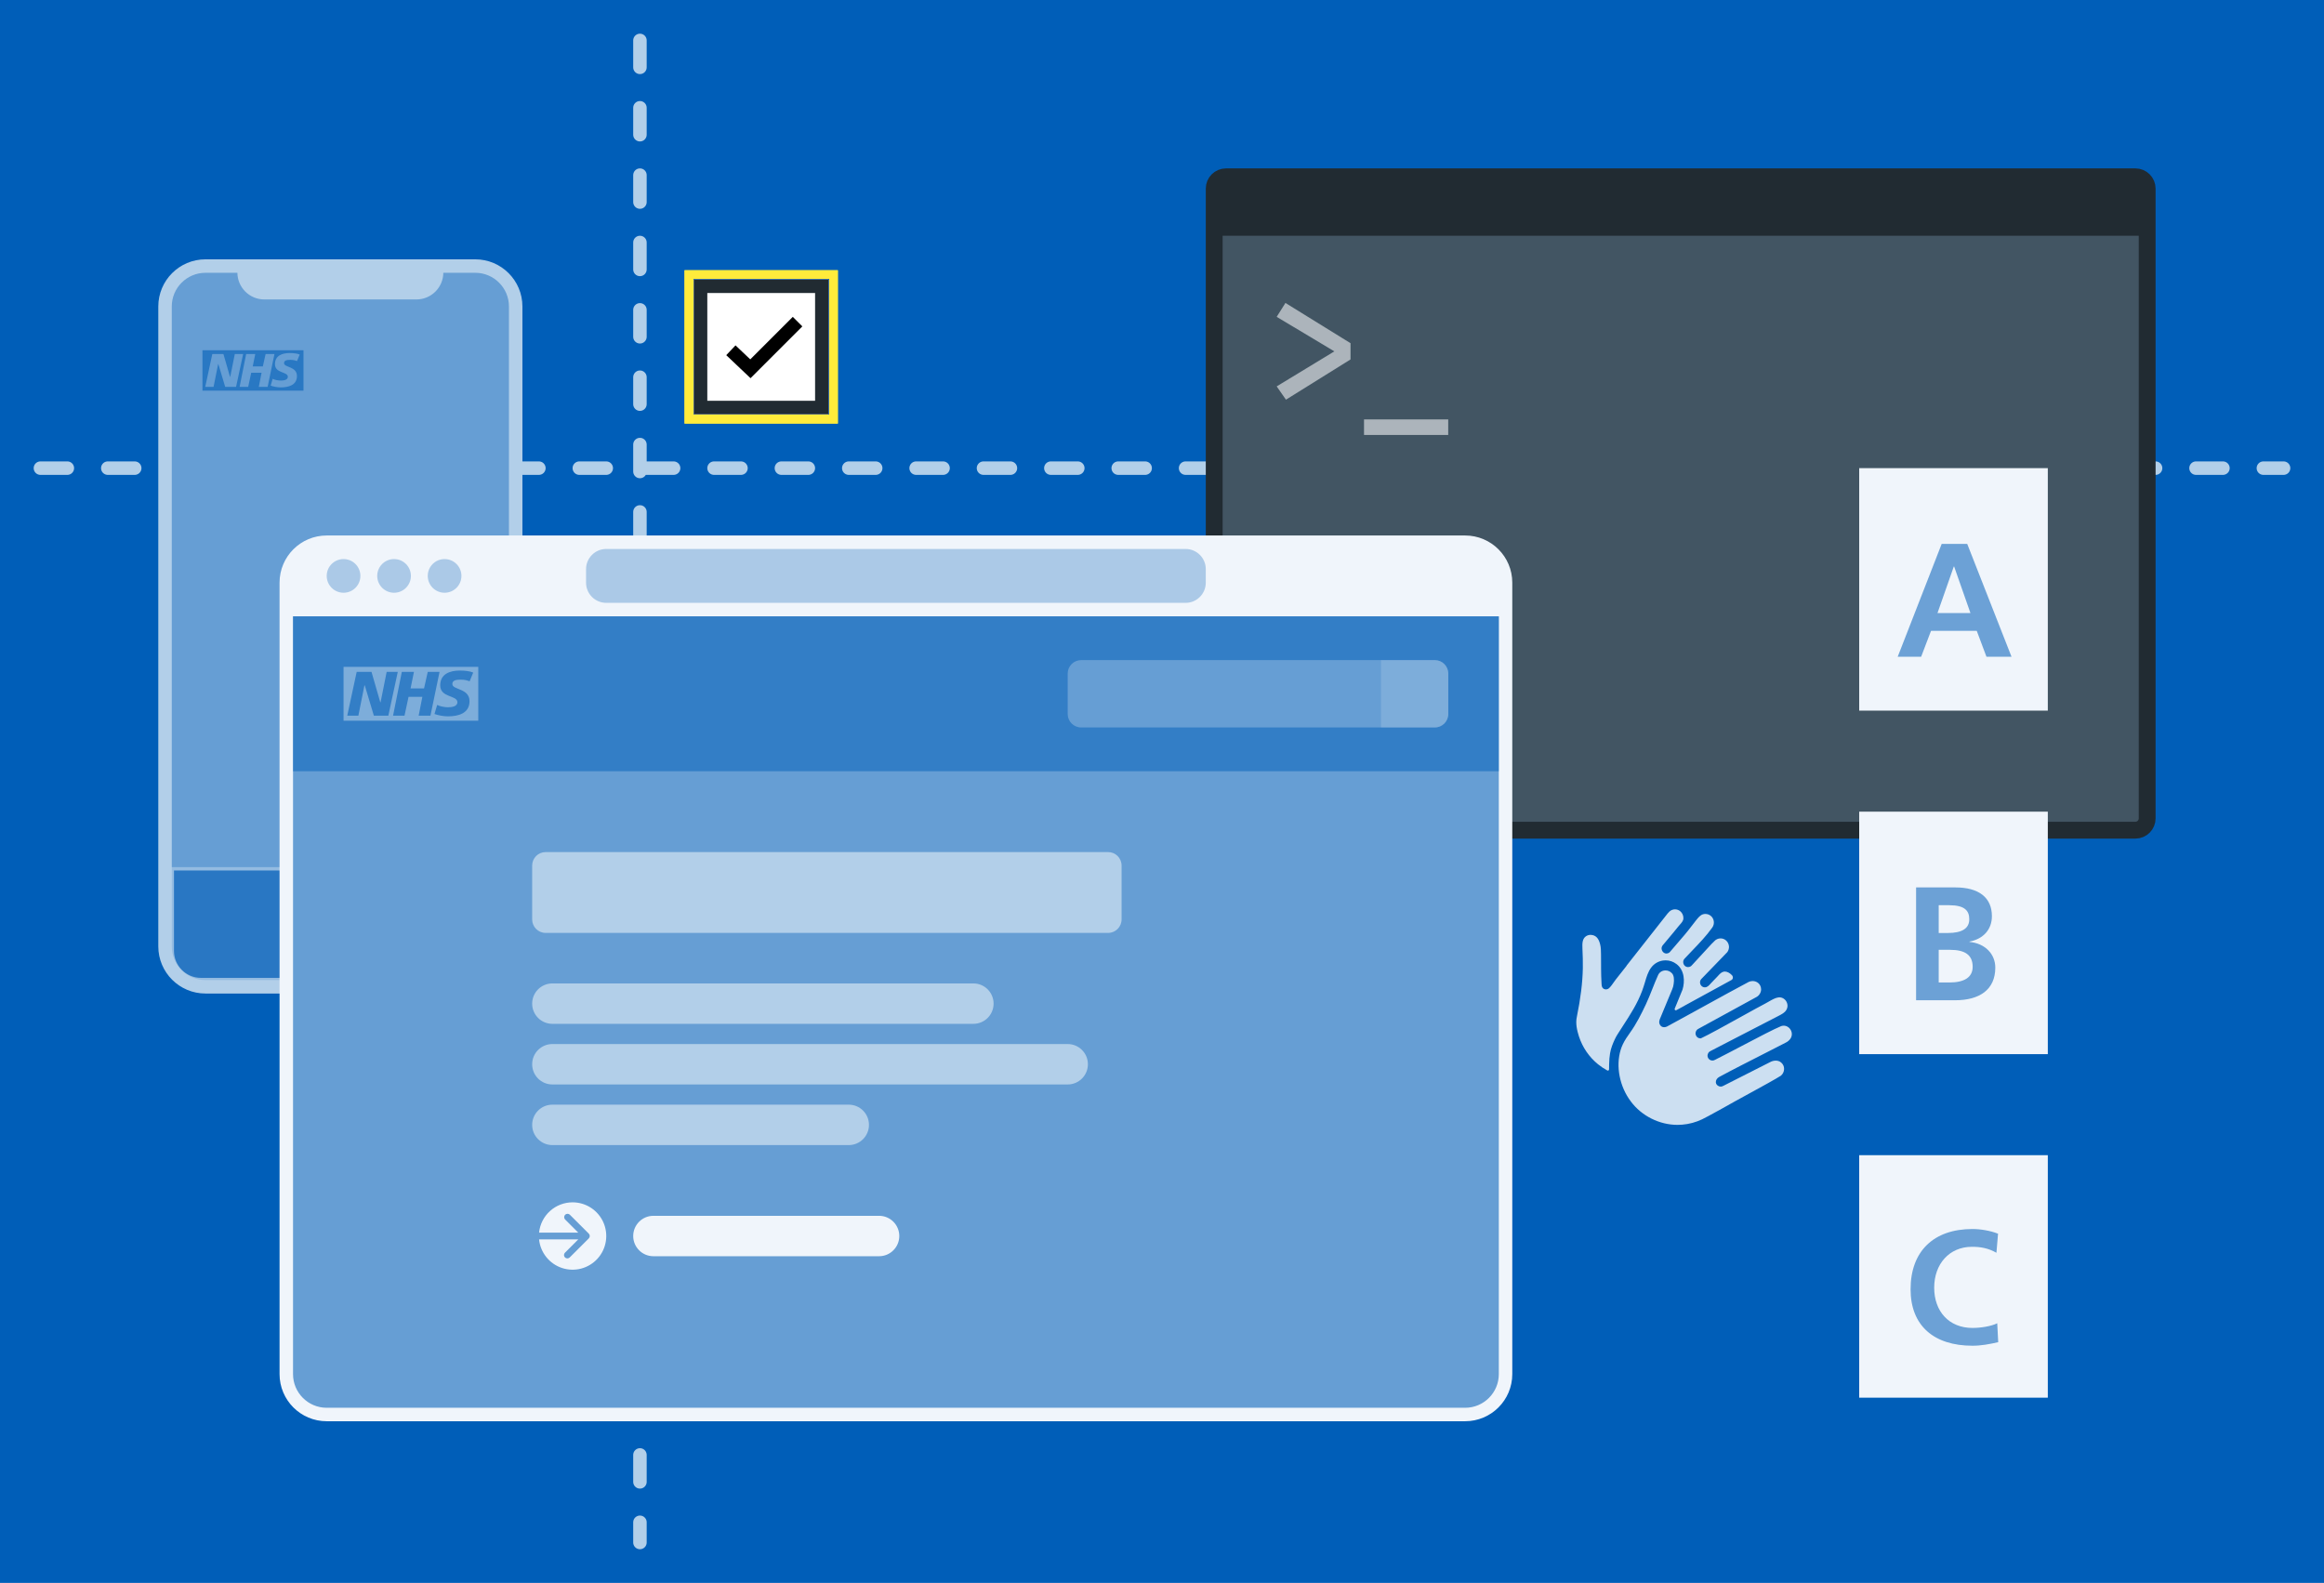
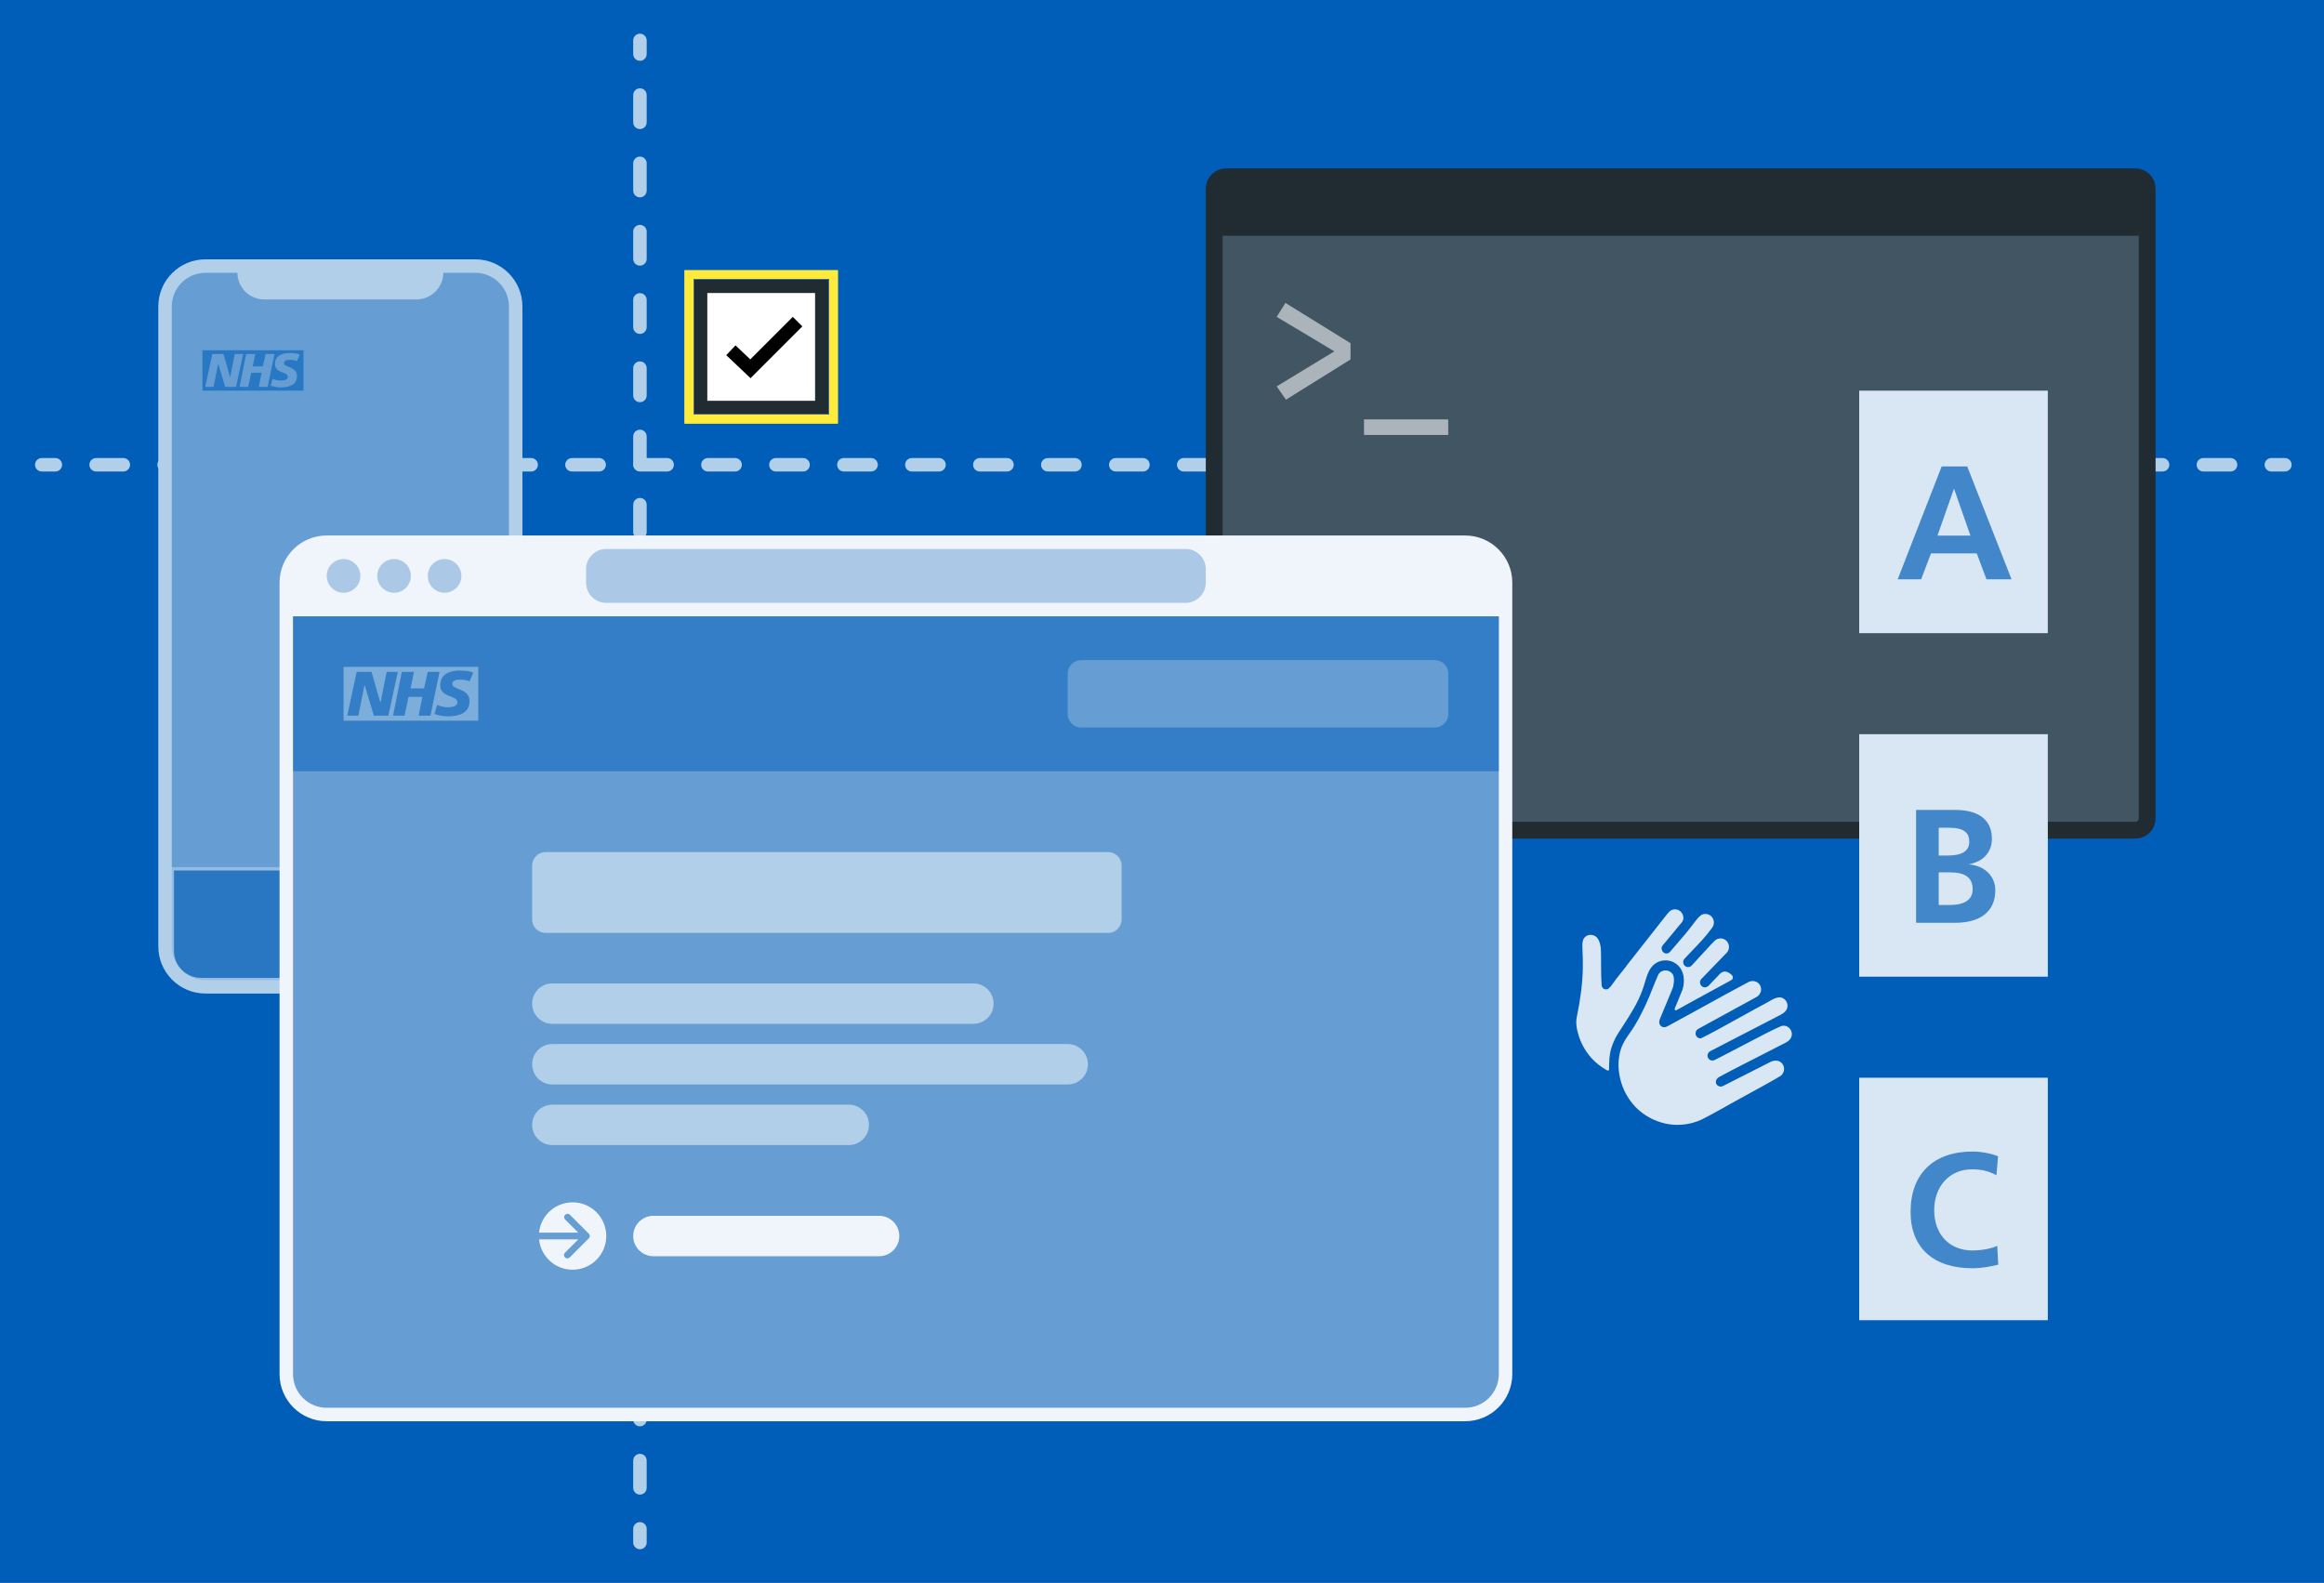
<svg xmlns="http://www.w3.org/2000/svg" width="690" height="470" viewBox="0 0 690 470" fill="none">
  <rect width="690" height="470" fill="#005EB8" />
-   <line x1="12" y1="139" x2="678" y2="139" stroke="#B2CFE9" stroke-width="4" stroke-linecap="round" stroke-dasharray="8 12" />
-   <line x1="190" y1="12" x2="190" y2="458" stroke="#B2CFE9" stroke-width="4" stroke-linecap="round" stroke-dasharray="8 12" />
+   <path d="M16.435 136C17.539 136 18.435 136.895 18.435 138C18.435 139.105 17.539 140 16.435 140H12.398C11.294 140 10.398 139.105 10.398 138C10.398 136.895 11.294 136 12.398 136H16.435ZM36.616 136C37.721 136 38.616 136.895 38.616 138C38.616 139.105 37.721 140 36.616 140H28.544C27.439 140 26.544 139.105 26.544 138C26.544 136.895 27.439 136 28.544 136H36.616ZM56.799 136C57.903 136 58.799 136.896 58.799 138C58.799 139.104 57.903 140 56.799 140H48.726C47.621 140 46.726 139.105 46.726 138C46.726 136.895 47.621 136 48.726 136H56.799ZM76.981 136C78.085 136 78.981 136.896 78.981 138C78.981 139.104 78.085 140 76.981 140H68.907C67.803 140 66.907 139.104 66.907 138C66.907 136.896 67.803 136 68.907 136H76.981ZM97.162 136C98.267 136 99.162 136.895 99.162 138C99.162 139.105 98.267 140 97.162 140H89.089C87.984 140 87.089 139.104 87.089 138C87.089 136.896 87.984 136 89.089 136H97.162ZM117.344 136C118.448 136 119.344 136.895 119.344 138C119.344 139.105 118.448 140 117.344 140H109.271C108.167 140 107.271 139.105 107.271 138C107.271 136.895 108.167 136 109.271 136H117.344ZM137.525 136C138.63 136 139.525 136.895 139.525 138C139.525 139.105 138.63 140 137.525 140H129.453C128.349 140 127.453 139.105 127.453 138C127.453 136.895 128.349 136 129.453 136H137.525ZM157.708 136C158.812 136 159.708 136.896 159.708 138C159.708 139.104 158.812 140 157.708 140H149.635C148.53 140 147.635 139.105 147.635 138C147.635 136.895 148.53 136 149.635 136H157.708ZM177.89 136C178.994 136 179.89 136.896 179.89 138C179.89 139.104 178.994 140 177.89 140H169.816C168.712 140 167.816 139.104 167.816 138C167.816 136.896 168.712 136 169.816 136H177.89ZM198.071 136C199.176 136 200.071 136.895 200.071 138C200.071 139.105 199.176 140 198.071 140H189.998C188.894 140 187.998 139.104 187.998 138C187.998 136.896 188.894 136 189.998 136H198.071ZM218.253 136C219.357 136 220.253 136.895 220.253 138C220.253 139.105 219.357 140 218.253 140H210.181C209.076 140 208.181 139.105 208.181 138C208.181 136.895 209.076 136 210.181 136H218.253ZM238.435 136C239.539 136 240.435 136.895 240.435 138C240.435 139.105 239.539 140 238.435 140H230.362C229.258 140 228.362 139.105 228.362 138C228.362 136.895 229.258 136 230.362 136H238.435ZM258.616 136C259.721 136 260.616 136.895 260.616 138C260.616 139.105 259.721 140 258.616 140H250.544C249.439 140 248.544 139.105 248.544 138C248.544 136.895 249.439 136 250.544 136H258.616ZM278.799 136C279.903 136 280.799 136.896 280.799 138C280.799 139.104 279.903 140 278.799 140L270.726 140C269.621 140 268.726 139.105 268.726 138C268.726 136.895 269.621 136 270.726 136L278.799 136ZM298.98 136C300.085 136 300.98 136.896 300.98 138C300.98 139.104 300.085 140 298.98 140H290.907C289.803 140 288.907 139.104 288.907 138C288.907 136.896 289.803 136 290.907 136H298.98ZM319.162 136C320.267 136 321.162 136.895 321.162 138C321.162 139.105 320.267 140 319.162 140H311.089C309.984 140 309.089 139.104 309.089 138C309.089 136.896 309.984 136 311.089 136H319.162ZM339.344 136C340.448 136 341.344 136.895 341.344 138C341.344 139.105 340.448 140 339.344 140H331.271C330.167 140 329.271 139.105 329.271 138C329.271 136.895 330.167 136 331.271 136H339.344ZM359.525 136C360.63 136 361.525 136.895 361.525 138C361.525 139.105 360.63 140 359.525 140H351.453C350.349 140 349.453 139.105 349.453 138C349.453 136.895 350.349 136 351.453 136H359.525ZM379.708 136C380.812 136 381.708 136.896 381.708 138C381.708 139.104 380.812 140 379.708 140H371.635C370.53 140 369.635 139.105 369.635 138C369.635 136.895 370.53 136 371.635 136H379.708ZM399.89 136C400.994 136 401.89 136.896 401.89 138C401.89 139.104 400.994 140 399.89 140H391.816C390.712 140 389.816 139.104 389.816 138C389.816 136.896 390.712 136 391.816 136H399.89ZM420.071 136C421.176 136 422.071 136.895 422.071 138C422.071 139.105 421.176 140 420.071 140H411.998C410.894 140 409.998 139.104 409.998 138C409.998 136.896 410.894 136 411.998 136H420.071ZM440.253 136C441.358 136 442.253 136.895 442.253 138C442.253 139.105 441.358 140 440.253 140H432.181C431.076 140 430.181 139.105 430.181 138C430.181 136.895 431.076 136 432.181 136H440.253ZM460.435 136C461.539 136 462.435 136.895 462.435 138C462.435 139.105 461.539 140 460.435 140L452.362 140C451.258 140 450.362 139.105 450.362 138C450.362 136.895 451.258 136 452.362 136H460.435ZM480.616 136C481.721 136 482.616 136.895 482.616 138C482.616 139.105 481.721 140 480.616 140H472.544C471.439 140 470.544 139.105 470.544 138C470.544 136.895 471.439 136 472.544 136H480.616ZM500.799 136C501.903 136 502.799 136.896 502.799 138C502.799 139.104 501.903 140 500.799 140H492.726C491.621 140 490.726 139.105 490.726 138C490.726 136.895 491.621 136 492.726 136H500.799ZM520.98 136C522.085 136 522.98 136.895 522.98 138C522.98 139.105 522.085 140 520.98 140H512.907C511.803 140 510.907 139.104 510.907 138C510.907 136.896 511.803 136 512.907 136H520.98ZM541.162 136C542.267 136 543.162 136.895 543.162 138C543.162 139.105 542.267 140 541.162 140H533.09C531.985 140 531.09 139.105 531.09 138C531.09 136.895 531.985 136 533.09 136H541.162ZM561.344 136C562.448 136 563.344 136.895 563.344 138C563.344 139.105 562.448 140 561.344 140H553.271C552.167 140 551.271 139.105 551.271 138C551.271 136.895 552.167 136 553.271 136H561.344ZM581.525 136C582.63 136 583.525 136.895 583.525 138C583.525 139.105 582.63 140 581.525 140H573.453C572.349 140 571.453 139.105 571.453 138C571.453 136.895 572.349 136 573.453 136H581.525ZM601.708 136C602.812 136 603.708 136.896 603.708 138C603.708 139.104 602.812 140 601.708 140H593.635C592.53 140 591.635 139.105 591.635 138C591.635 136.895 592.53 136 593.635 136H601.708ZM621.89 136C622.994 136 623.89 136.896 623.89 138C623.89 139.104 622.994 140 621.89 140H613.816C612.712 140 611.816 139.104 611.816 138C611.816 136.896 612.712 136 613.816 136H621.89ZM642.071 136C643.176 136 644.071 136.895 644.071 138C644.071 139.105 643.176 140 642.071 140H633.998C632.894 140 631.998 139.104 631.998 138C631.998 136.896 632.894 136 633.998 136H642.071ZM662.253 136C663.357 136 664.253 136.895 664.253 138C664.253 139.105 663.357 140 662.253 140H654.181C653.076 140 652.181 139.105 652.181 138C652.181 136.895 653.076 136 654.181 136H662.253ZM678.398 136C679.503 136 680.398 136.895 680.398 138C680.398 139.105 679.503 140 678.398 140H674.362C673.258 140 672.362 139.105 672.362 138C672.362 136.895 673.258 136 674.362 136H678.398Z" fill="#B2CFE9" />
+   <path d="M192 16.055C192 17.159 191.105 18.055 190 18.055C188.895 18.055 188 17.159 188 16.055L188 12C188 10.895 188.895 10 190 10C191.105 10 192 10.895 192 12L192 16.055ZM192 36.327C192 37.432 191.105 38.327 190 38.327C188.895 38.327 188 37.432 188 36.327L188 28.218C188 27.113 188.896 26.218 190 26.218C191.104 26.218 192 27.113 192 28.218L192 36.327ZM192 56.6C192 57.704 191.105 58.6 190 58.6C188.895 58.6 188 57.704 188 56.6L188 48.491C188 47.387 188.895 46.491 190 46.491C191.105 46.491 192 47.387 192 48.491L192 56.6ZM192 76.873C192 77.978 191.104 78.873 190 78.873C188.896 78.873 188 77.978 188 76.873L188 68.764C188 67.659 188.895 66.764 190 66.764C191.105 66.764 192 67.659 192 68.764L192 76.873ZM192 97.145C192 98.25 191.105 99.145 190 99.145C188.895 99.145 188 98.25 188 97.145L188 89.036C188 87.932 188.896 87.036 190 87.036C191.104 87.036 192 87.932 192 89.036L192 97.145ZM192 117.418C192 118.523 191.105 119.418 190 119.418C188.895 119.418 188 118.523 188 117.418L188 109.31C188 108.205 188.895 107.31 190 107.31C191.105 107.31 192 108.205 192 109.31L192 117.418ZM192 137.69C192 138.795 191.105 139.69 190 139.69C188.895 139.69 188 138.795 188 137.69L188 129.582C188 128.477 188.895 127.582 190 127.582C191.105 127.582 192 128.477 192 129.582L192 137.69ZM192 157.964C192 159.068 191.104 159.964 190 159.964C188.896 159.964 188 159.068 188 157.964L188 149.854C188 148.75 188.895 147.854 190 147.854C191.105 147.854 192 148.75 192 149.854L192 157.964ZM192 178.236C192 179.341 191.105 180.236 190 180.236C188.895 180.236 188 179.341 188 178.236L188 170.127C188 169.023 188.896 168.127 190 168.127C191.104 168.127 192 169.023 192 170.127L192 178.236ZM192 198.509C192 199.613 191.105 200.509 190 200.509C188.895 200.509 188 199.613 188 198.509L188 190.4C188 189.296 188.895 188.4 190 188.4C191.105 188.4 192 189.296 192 190.4L192 198.509ZM192 218.782C192 219.887 191.104 220.782 190 220.782C188.896 220.782 188 219.887 188 218.782L188 210.673C188 209.568 188.895 208.673 190 208.673C191.105 208.673 192 209.568 192 210.673L192 218.782ZM192 239.055C192 240.159 191.105 241.055 190 241.055C188.895 241.055 188 240.159 188 239.055L188 230.945C188 229.841 188.895 228.945 190 228.945C191.105 228.945 192 229.841 192 230.945L192 239.055ZM192 259.327C192 260.432 191.105 261.327 190 261.327C188.895 261.327 188 260.432 188 259.327L188 251.218C188 250.113 188.896 249.218 190 249.218C191.104 249.218 192 250.113 192 251.218L192 259.327ZM192 279.6C192 280.704 191.105 281.6 190 281.6C188.895 281.6 188 280.704 188 279.6L188 271.491C188 270.387 188.895 269.491 190 269.491C191.105 269.491 192 270.387 192 271.491L192 279.6ZM192 299.873C192 300.977 191.104 301.873 190 301.873C188.896 301.873 188 300.977 188 299.873L188 291.764C188 290.659 188.895 289.764 190 289.764C191.105 289.764 192 290.659 192 291.764L192 299.873ZM192 320.146C192 321.25 191.105 322.146 190 322.146C188.895 322.146 188 321.25 188 320.146L188 312.036C188 310.932 188.895 310.036 190 310.036C191.104 310.036 192 310.932 192 312.036L192 320.146ZM192 340.418C192 341.523 191.105 342.418 190 342.418C188.895 342.418 188 341.523 188 340.418L188 332.31C188 331.205 188.895 330.31 190 330.31C191.105 330.31 192 331.205 192 332.31L192 340.418ZM192 360.691C192 361.796 191.104 362.691 190 362.691C188.896 362.691 188 361.796 188 360.691L188 352.582C188 351.477 188.895 350.582 190 350.582C191.105 350.582 192 351.477 192 352.582L192 360.691ZM192 380.964C192 382.068 191.104 382.964 190 382.964C188.895 382.964 188 382.068 188 380.964L188 372.854C188 371.75 188.895 370.854 190 370.854C191.105 370.854 192 371.75 192 372.854L192 380.964ZM192 401.236C192 402.341 191.105 403.236 190 403.236C188.895 403.236 188 402.341 188 401.236L188 393.127C188 392.023 188.896 391.127 190 391.127C191.104 391.127 192 392.023 192 393.127L192 401.236ZM192 421.509C192 422.613 191.105 423.509 190 423.509C188.895 423.509 188 422.613 188 421.509L188 413.4C188 412.296 188.895 411.4 190 411.4C191.105 411.4 192 412.296 192 413.4L192 421.509ZM192 441.782C192 442.887 191.104 443.782 190 443.782C188.896 443.782 188 442.887 188 441.782L188 433.673C188 432.568 188.895 431.673 190 431.673C191.105 431.673 192 432.568 192 433.673L192 441.782ZM192 458C192 459.105 191.105 460 190 460C188.895 460 188 459.105 188 458L188 453.945C188 452.841 188.895 451.945 190 451.945C191.104 451.945 192 452.841 192 453.945L192 458Z" fill="#B2CFE9" />
  <rect x="49" y="79" width="104.108" height="214" rx="12" fill="#669ED4" stroke="#B2CFE9" stroke-width="4" stroke-linejoin="round" />
  <path d="M90.109 116H60.109V104H90.109V116ZM85.985 104.825C83.811 104.825 81.636 105.575 81.636 108.125C81.636 110.9 85.46 110.301 85.461 111.875C85.461 112.85 84.185 113 83.36 113C82.536 113 81.486 112.775 80.961 112.476L80.36 114.5C81.185 114.8 82.385 115.025 83.36 115.025C85.685 115.025 88.16 114.35 88.16 111.65C88.16 108.725 84.336 109.175 84.336 107.825C84.336 107 85.161 106.851 86.211 106.851C87.064 106.851 87.687 107.023 88.182 107.217L88.985 105.275C88.31 104.975 87.185 104.825 85.985 104.825ZM63.035 105.125L60.935 114.875H63.41L64.761 108.125H64.836L66.86 114.875H70.086L72.186 105.125H69.711L68.36 111.875H68.285L66.336 105.125H63.035ZM73.086 105.125L71.136 114.875H73.686L74.586 110.676H77.66L76.836 114.875H79.461L81.485 105.125H78.86L78.035 108.801H75.035L75.785 105.125H73.086Z" fill="#2978C3" />
  <path opacity="0.6" d="M142.457 290.848L59.654 290.848C54.96 290.848 51.154 287.042 51.154 282.348L51.154 257.972L150.957 257.972L150.957 282.348C150.957 287.042 147.151 290.848 142.457 290.848Z" fill="#005EB8" stroke="#B2CFE9" />
  <path d="M131.127 79.5V80.915C131.127 85.057 127.769 88.415 123.627 88.415H78.484C74.342 88.415 70.984 85.057 70.984 80.915V79.5H131.127Z" fill="#B2CFE9" stroke="#B2CFE9" />
  <rect x="360.5" y="52.5" width="277" height="194" rx="3.5" fill="#425563" stroke="#212B32" stroke-width="5" stroke-linejoin="round" />
  <rect x="361" y="54" width="276" height="16" fill="#212B32" />
  <path opacity="0.7" d="M381.65 89.95L400.975 101.9V106.725L381.8 118.675L379.05 114.725L396.175 104.325L379.05 94.075L381.65 89.95ZM404.98 129.15V124.525H429.98V129.15H404.98Z" fill="#D8DDE0" />
  <rect x="85" y="161" width="362" height="259" rx="12" fill="#669ED4" stroke="#F0F5FB" stroke-width="4" stroke-linejoin="round" />
  <path d="M447 183L85 183L85 169C85 164.582 88.582 161 93 161L439 161C443.418 161 447 164.582 447 169L447 183Z" fill="#F0F5FB" />
  <rect x="174" y="163" width="184" height="16" rx="6" fill="#669ED4" fill-opacity="0.5" />
  <circle cx="102" cy="171" r="5" fill="#669ED4" fill-opacity="0.5" />
  <circle cx="117" cy="171" r="5" fill="#669ED4" fill-opacity="0.5" />
  <circle cx="132" cy="171" r="5" fill="#669ED4" fill-opacity="0.5" />
  <rect opacity="0.5" x="87" y="183" width="358" height="46" fill="#005EB8" />
  <path d="M142 214H102V198H142V214ZM136.5 199.101C133.6 199.101 130.7 200.1 130.7 203.5C130.7 207.2 135.8 206.4 135.801 208.5C135.801 209.8 134.1 210 133 210C131.9 210 130.501 209.701 129.801 209.301L129 212C130.1 212.4 131.7 212.7 133 212.7C136.1 212.7 139.4 211.8 139.4 208.2C139.4 204.301 134.301 204.9 134.301 203.101C134.301 202.001 135.401 201.801 136.801 201.801C137.938 201.801 138.769 202.03 139.428 202.288L140.5 199.7C139.6 199.3 138.1 199.101 136.5 199.101ZM105.9 199.5L103.101 212.5H106.4L108.2 203.5H108.301L111 212.5H115.301L118.101 199.5H114.801L113 208.5H112.9L110.301 199.5H105.9ZM119.301 199.5L116.7 212.5H120.101L121.301 206.9H125.4L124.301 212.5H127.801L130.5 199.5H127L125.9 204.4H121.9L122.9 199.5H119.301Z" fill="#7DADDA" />
  <rect x="158" y="253" width="175" height="24" rx="4" fill="#B2CFE9" />
  <rect x="317" y="196" width="113" height="20" rx="4" fill="#669ED4" />
-   <path opacity="0.3" d="M410 196H426C428.209 196 430 197.791 430 200V212C430 214.209 428.209 216 426 216H410V196Z" fill="#B2CFE9" />
  <rect x="158" y="292" width="137" height="12" rx="6" fill="#B2CFE9" />
  <rect x="158" y="310" width="165" height="12" rx="6" fill="#B2CFE9" />
  <rect x="158" y="328" width="100" height="12" rx="6" fill="#B2CFE9" />
  <rect opacity="0.9" x="188" y="361" width="79" height="12" rx="6" fill="white" />
  <g opacity="0.9">
    <path d="M170.001 357C167.522 357 165.131 357.921 163.292 359.584C161.454 361.247 160.299 363.533 160.051 366H171.691L167.741 362.05C167.577 361.859 167.491 361.613 167.501 361.361C167.511 361.109 167.615 360.871 167.793 360.692C167.971 360.514 168.21 360.41 168.462 360.4C168.713 360.391 168.959 360.476 169.151 360.64L174.811 366.29C174.905 366.383 174.979 366.494 175.03 366.615C175.08 366.737 175.107 366.868 175.107 367C175.107 367.132 175.08 367.263 175.03 367.385C174.979 367.506 174.905 367.617 174.811 367.71L169.151 373.36C168.963 373.546 168.71 373.651 168.446 373.651C168.182 373.651 167.928 373.546 167.741 373.36C167.555 373.173 167.45 372.919 167.45 372.655C167.45 372.391 167.555 372.137 167.741 371.95L171.691 368H160.051C160.244 369.925 160.992 371.753 162.204 373.262C163.416 374.771 165.04 375.896 166.878 376.5C168.716 377.104 170.691 377.162 172.561 376.667C174.432 376.171 176.119 375.143 177.417 373.708C178.715 372.273 179.569 370.492 179.875 368.581C180.181 366.67 179.926 364.712 179.141 362.943C178.356 361.174 177.074 359.671 175.452 358.616C173.83 357.562 171.936 357 170.001 357V357Z" fill="white" />
  </g>
-   <rect x="552" y="139" width="56" height="72" fill="#F0F5FB" />
-   <path opacity="0.7" d="M597.224 195H589.784L586.904 187.32H573.32L570.392 195H563.432L576.488 161.496H584.072L597.224 195ZM585.032 182.04L580.184 168.216H580.088L575.24 182.04H585.032Z" fill="#337EC6" />
-   <rect x="552" y="241" width="56" height="72" fill="#F0F5FB" />
-   <path opacity="0.7" d="M580.456 297H568.888V263.496H580.6C587.416 263.496 591.4 266.424 591.4 272.04C591.4 275.928 588.904 278.808 584.728 279.576V279.672C589.384 280.104 592.408 283.272 592.408 287.304C592.408 293.88 587.704 297 580.456 297ZM575.608 277.032H578.248C582.664 277.032 584.68 275.592 584.68 272.952C584.68 270.408 583.336 268.776 578.68 268.776H575.608V277.032ZM575.608 291.72H578.824C583.192 291.72 585.688 290.184 585.688 287.064C585.688 283.56 583.432 282.024 578.968 282.024H575.608V291.72Z" fill="#337EC6" />
-   <rect x="552" y="343" width="56" height="72" fill="#F0F5FB" />
-   <path opacity="0.7" d="M592.984 392.904L593.272 398.52C590.776 399.096 588.184 399.576 585.64 399.576C574.168 399.576 567.256 393.624 567.256 382.824C567.256 371.496 574.12 364.92 585.64 364.92C587.944 364.92 590.92 365.4 593.224 366.312L592.744 371.976C590.296 370.584 587.992 370.2 585.496 370.2C578.728 370.2 574.264 375.336 574.264 382.344C574.264 389.4 578.68 394.296 585.64 394.296C587.992 394.296 591.208 393.816 592.984 392.904Z" fill="#337EC6" />
-   <path opacity="0.8" d="M497.31 270C497.848 270 498.367 270.177 498.807 270.508C499.466 271.018 499.849 271.861 499.805 272.711C499.77 273.423 499.285 273.965 498.771 274.54C498.614 274.716 498.452 274.898 498.303 275.086C497.288 276.359 496.22 277.63 495.188 278.859C494.682 279.461 494.158 280.084 493.647 280.7L493.64 280.708L493.634 280.717C493.379 281.062 493.28 281.442 493.347 281.815C493.418 282.206 493.595 282.531 493.88 282.782C494.131 283.002 494.459 283.122 494.802 283.122C494.835 283.122 494.914 283.122 495.004 283.083C495.361 283.029 495.67 282.848 495.881 282.568L497.201 281.029L497.533 280.641L500.213 277.515C500.909 276.704 501.565 275.847 502.2 275.018C502.629 274.457 503.072 273.877 503.522 273.318L503.629 273.184C504.212 272.459 504.815 271.708 505.635 271.466C505.862 271.399 506.097 271.366 506.334 271.366C506.903 271.366 507.466 271.562 507.916 271.921C508.951 272.744 509.164 274.3 508.392 275.389C506.663 277.838 504.514 280.074 502.436 282.236C501.66 283.043 500.86 283.877 500.096 284.706L500.092 284.711L500.088 284.716C499.833 285.014 499.716 285.389 499.753 285.806C499.791 286.187 499.977 286.549 500.262 286.802C500.513 287.022 500.842 287.143 501.185 287.143C501.615 287.143 502.005 286.97 502.275 286.663L508.246 280.182C508.258 280.17 508.273 280.156 508.291 280.143C508.495 279.984 508.691 279.795 508.818 279.636L508.884 279.551C508.906 279.533 508.937 279.505 508.964 279.474C509.443 278.937 510.128 278.629 510.843 278.629C511.462 278.629 512.052 278.86 512.507 279.278C512.994 279.726 513.291 280.354 513.341 281.044C513.361 281.681 513.175 282.269 512.804 282.748C512.766 282.782 512.733 282.817 512.704 282.849L505.098 290.717L505.09 290.724L505.083 290.733C504.828 291.031 504.711 291.406 504.748 291.823C504.788 292.219 504.954 292.544 505.257 292.819C505.508 293.039 505.837 293.159 506.18 293.159C506.908 293.159 507.407 292.595 507.808 292.142C507.895 292.044 507.978 291.951 508.057 291.87L508.234 291.688C508.772 291.134 509.33 290.561 509.868 289.986C509.946 289.904 510.023 289.82 510.1 289.735C510.593 289.195 511.103 288.637 511.777 288.506C511.888 288.485 512.002 288.474 512.116 288.474C512.792 288.474 513.557 288.866 514.212 289.55C514.428 289.776 514.529 290.09 514.483 290.389C514.444 290.653 514.292 290.871 514.059 290.998C514.041 291.007 500.758 298.271 500.188 298.583C500.142 298.609 500.105 298.636 500.076 298.658L500.07 298.662L497.723 299.943C497.668 299.973 497.61 299.989 497.554 299.989C497.438 299.989 497.324 299.924 497.256 299.821C497.209 299.75 497.167 299.636 497.227 299.487L499.522 293.883C499.537 293.848 499.549 293.811 499.56 293.775C500.257 291.468 500.201 288.113 497.752 286.246C496.808 285.527 495.694 285.147 494.528 285.147C494.267 285.147 494.002 285.166 493.738 285.204C492.314 285.415 491.065 286.167 490.224 287.316C489.308 288.528 488.834 290.142 488.375 291.702L488.335 291.842C488.107 292.582 487.835 293.442 487.551 294.207C486.131 298.016 484.065 301.201 481.878 304.573C481.333 305.413 480.769 306.281 480.224 307.15C479.94 307.602 479.681 308.075 479.457 308.554C478.892 309.757 478.281 311.197 478.028 312.765C477.862 313.795 477.77 314.85 477.757 315.901C477.757 315.943 477.755 316.016 477.751 316.115C477.741 316.443 477.725 316.993 477.731 317.522C477.733 317.648 477.677 317.733 477.63 317.781C477.562 317.852 477.47 317.891 477.377 317.891C477.322 317.891 477.268 317.878 477.217 317.849C476.25 317.329 475.322 316.708 474.459 316.005C471.823 313.869 469.865 311.014 468.796 307.755C468.234 305.986 467.72 303.906 468.175 301.88C469.294 296.405 469.858 291.822 469.946 287.457C469.986 285.518 469.907 283.561 469.828 281.667L469.824 281.572C469.76 280.02 469.802 278.677 470.954 277.942C471.359 277.703 471.812 277.577 472.265 277.577C472.466 277.577 472.663 277.602 472.86 277.654C473.994 277.925 474.657 278.736 475.078 280.367C475.33 281.345 475.336 282.348 475.344 283.41C475.344 283.567 475.345 283.723 475.348 283.879C475.357 284.664 475.358 285.461 475.359 286.233C475.359 286.696 475.36 287.159 475.363 287.621C475.37 289.082 475.417 290.563 475.506 292.15C475.522 292.455 475.544 292.832 475.729 293.171C475.935 293.547 476.338 293.771 476.807 293.771C477.058 293.771 477.298 293.705 477.503 293.582C477.594 293.526 477.688 293.452 477.782 293.361C478.284 292.876 478.701 292.278 479.104 291.7C479.317 291.395 479.517 291.107 479.729 290.838C480.126 290.329 480.538 289.81 480.937 289.306C481.196 288.979 481.455 288.653 481.709 288.332L482.839 286.898C482.912 286.809 482.975 286.709 483.022 286.605L495.097 271.263C495.097 271.263 495.102 271.256 495.112 271.248C495.195 271.175 495.264 271.1 495.322 271.019C495.739 270.472 496.321 270.121 496.962 270.028C497.078 270.011 497.197 270.002 497.314 270.002M494.494 288.139C495.183 288.139 495.82 288.401 496.292 288.877L496.304 288.889L496.316 288.899C497.044 289.514 497.105 290.955 496.917 292.106C496.824 292.773 496.739 293.17 496.478 293.766C496.15 294.562 495.571 295.957 494.956 297.432C494.229 299.18 493.477 300.987 492.989 302.177C492.765 302.651 492.314 303.622 492.967 304.462C493.241 304.814 493.623 305 494.073 305C494.461 305 494.897 304.857 495.301 304.597C496.055 304.185 497.518 303.386 498.825 302.674L500.593 301.707C501.517 301.204 503.143 300.309 505.026 299.272C510.005 296.533 516.821 292.783 519.232 291.535C519.6 291.373 519.984 291.291 520.373 291.291C521.573 291.291 522.819 292.128 522.877 293.73C522.912 294.615 522.307 295.628 521.502 296.036L521.497 296.039L521.492 296.041C520.618 296.52 518.115 297.889 515.196 299.486C511.543 301.484 507.239 303.84 504.66 305.252L504.654 305.255L504.648 305.259C504.567 305.308 504.485 305.35 504.406 305.391C504.159 305.521 503.904 305.654 503.696 305.945C503.359 306.421 503.311 307.008 503.567 307.515C503.815 308.005 504.304 308.31 504.844 308.31C504.873 308.31 504.902 308.31 504.932 308.308L505.001 308.304L505.063 308.275C507.179 307.305 512.416 304.402 517.036 301.841C520.076 300.156 522.7 298.701 524.01 298.03C524.37 297.847 524.738 297.634 525.127 297.408C526.086 296.854 527.077 296.281 527.955 296.162C528.077 296.143 528.199 296.134 528.32 296.134C529.169 296.134 529.966 296.626 530.4 297.42C530.833 298.214 530.819 299.132 530.363 299.878L530.36 299.883L530.357 299.888C529.906 300.678 528.948 301.174 528.1 301.612C527.963 301.683 527.829 301.752 527.707 301.817C526.066 302.649 520.255 305.658 515.127 308.313C512.352 309.749 509.701 311.123 507.843 312.082C507.614 312.199 507.375 312.352 507.187 312.678C506.906 313.157 506.89 313.691 507.145 314.147C507.404 314.611 507.894 314.899 508.423 314.899C508.687 314.899 508.954 314.825 509.195 314.683C511.441 313.562 514.385 312.015 517.234 310.517C521.918 308.056 526.76 305.511 528.869 304.661C529.107 304.585 529.349 304.547 529.587 304.547C530.455 304.547 531.267 305.06 531.705 305.886C532.13 306.69 532.094 307.618 531.607 308.369C531.308 308.836 530.765 309.304 530.224 309.56L530.218 309.564L530.211 309.567C529.252 310.071 527.188 311.123 524.796 312.34C520.154 314.702 513.795 317.937 510.453 319.759C509.798 320.103 509.4 320.73 509.436 321.354C509.468 321.894 509.822 322.33 510.407 322.553L510.415 322.557L510.423 322.559C510.58 322.611 510.728 322.635 510.876 322.635C511.247 322.635 511.547 322.477 511.865 322.31L511.964 322.258C513.797 321.332 516.515 319.951 519.143 318.615C521.891 317.219 524.486 315.9 525.546 315.368L525.554 315.364L525.563 315.36C526.054 315.081 526.659 314.922 527.222 314.922C527.67 314.922 528.313 315.021 528.836 315.496L528.842 315.501L528.848 315.506C529.399 315.967 529.709 316.657 529.701 317.401C529.692 318.178 529.334 318.925 528.745 319.401C527.177 320.407 523.092 322.641 519.142 324.802C516.318 326.347 513.398 327.944 511.396 329.094C510.778 329.425 510.099 329.801 509.381 330.199C507.999 330.964 506.571 331.756 505.349 332.353C503.478 333.24 501.5 333.773 499.468 333.937C498.999 333.979 498.52 334 498.044 334C492.679 334 487.371 331.334 484.193 327.039C480.874 322.648 479.688 316.645 481.172 311.749C481.519 310.605 482.045 309.501 482.827 308.275C483.129 307.802 483.471 307.303 483.939 306.657C485.81 304.067 487.304 301.093 488.637 298.266C489.356 296.742 489.984 295.156 490.591 293.623C491.13 292.262 491.688 290.854 492.303 289.506C492.688 288.663 493.527 288.139 494.495 288.139" fill="white" />
-   <g filter="url(#filter0_d_3616_2378)">
+   <rect x="552" y="116" width="56" height="72" fill="#D9E7F4" />
+   <path opacity="0.7" d="M597.224 172H589.784L586.904 164.32H573.32L570.392 172H563.432L576.488 138.496H584.072L597.224 172ZM585.032 159.04L580.184 145.216H580.088L575.24 159.04H585.032Z" fill="#005EB8" />
+   <rect x="552" y="218" width="56" height="72" fill="#D9E7F4" />
+   <path opacity="0.7" d="M580.456 274H568.888V240.496H580.6C587.416 240.496 591.4 243.424 591.4 249.04C591.4 252.928 588.904 255.808 584.728 256.576V256.672C589.384 257.104 592.408 260.272 592.408 264.304C592.408 270.88 587.704 274 580.456 274ZM575.608 254.032H578.248C582.664 254.032 584.68 252.592 584.68 249.952C584.68 247.408 583.336 245.776 578.68 245.776H575.608V254.032ZM575.608 268.72H578.824C583.192 268.72 585.688 267.184 585.688 264.064C585.688 260.56 583.432 259.024 578.968 259.024H575.608V268.72Z" fill="#005EB8" />
+   <rect x="552" y="320" width="56" height="72" fill="#D9E7F4" />
+   <path opacity="0.7" d="M592.984 369.904L593.272 375.52C590.776 376.096 588.184 376.576 585.64 376.576C574.168 376.576 567.256 370.624 567.256 359.824C567.256 348.496 574.12 341.92 585.64 341.92C587.944 341.92 590.92 342.4 593.224 343.312L592.744 348.976C590.296 347.584 587.992 347.2 585.496 347.2C578.728 347.2 574.264 352.336 574.264 359.344C574.264 366.4 578.68 371.296 585.64 371.296C587.992 371.296 591.208 370.816 592.984 369.904Z" fill="#005EB8" />
+   <path opacity="0.85" d="M497.31 270C497.848 270 498.367 270.177 498.807 270.508C499.466 271.018 499.849 271.861 499.805 272.711C499.77 273.423 499.285 273.965 498.771 274.54C498.614 274.716 498.452 274.898 498.303 275.086C497.288 276.359 496.22 277.63 495.188 278.859C494.682 279.461 494.158 280.084 493.647 280.7L493.64 280.708L493.634 280.717C493.379 281.062 493.28 281.442 493.347 281.815C493.418 282.206 493.595 282.531 493.88 282.782C494.131 283.002 494.459 283.122 494.802 283.122C494.835 283.122 494.914 283.122 495.004 283.083C495.361 283.029 495.67 282.848 495.881 282.568L497.201 281.029L497.533 280.641L500.213 277.515C500.909 276.704 501.565 275.847 502.2 275.018C502.629 274.457 503.072 273.877 503.522 273.318L503.629 273.184C504.212 272.459 504.815 271.708 505.635 271.466C505.862 271.399 506.097 271.366 506.334 271.366C506.903 271.366 507.466 271.562 507.916 271.921C508.951 272.744 509.164 274.3 508.392 275.389C506.663 277.838 504.514 280.074 502.436 282.236C501.66 283.043 500.86 283.877 500.096 284.706L500.092 284.711L500.088 284.716C499.833 285.014 499.716 285.389 499.753 285.806C499.791 286.187 499.977 286.549 500.262 286.802C500.513 287.022 500.842 287.143 501.185 287.143C501.615 287.143 502.005 286.97 502.275 286.663L508.246 280.182C508.258 280.17 508.273 280.156 508.291 280.143C508.495 279.984 508.691 279.795 508.818 279.636L508.884 279.551C508.906 279.533 508.937 279.505 508.964 279.474C509.443 278.937 510.128 278.629 510.843 278.629C511.462 278.629 512.052 278.86 512.507 279.278C512.994 279.726 513.291 280.354 513.341 281.044C513.361 281.681 513.175 282.269 512.804 282.748C512.766 282.782 512.733 282.817 512.704 282.849L505.098 290.717L505.09 290.724L505.083 290.733C504.828 291.031 504.711 291.406 504.748 291.823C504.788 292.219 504.954 292.544 505.257 292.819C505.508 293.039 505.837 293.159 506.18 293.159C506.908 293.159 507.407 292.595 507.808 292.142C507.895 292.044 507.978 291.951 508.057 291.87L508.234 291.688C508.772 291.134 509.33 290.561 509.868 289.986C509.946 289.904 510.023 289.82 510.1 289.735C510.593 289.195 511.103 288.637 511.777 288.506C511.888 288.485 512.002 288.474 512.116 288.474C512.792 288.474 513.557 288.866 514.212 289.55C514.428 289.776 514.529 290.09 514.483 290.389C514.444 290.653 514.292 290.871 514.059 290.998C514.041 291.007 500.758 298.271 500.188 298.583C500.142 298.609 500.105 298.636 500.076 298.658L500.07 298.662L497.723 299.943C497.668 299.973 497.61 299.989 497.554 299.989C497.438 299.989 497.324 299.924 497.256 299.821C497.209 299.75 497.167 299.636 497.227 299.487L499.522 293.883C499.537 293.848 499.549 293.811 499.56 293.775C500.257 291.468 500.201 288.113 497.752 286.246C496.808 285.527 495.694 285.147 494.528 285.147C494.267 285.147 494.002 285.166 493.738 285.204C492.314 285.415 491.065 286.167 490.224 287.316C489.308 288.528 488.834 290.142 488.375 291.702L488.335 291.842C488.107 292.582 487.835 293.442 487.551 294.207C486.131 298.016 484.065 301.201 481.878 304.573C481.333 305.413 480.769 306.281 480.224 307.15C479.94 307.602 479.681 308.075 479.457 308.554C478.892 309.757 478.281 311.197 478.028 312.765C477.862 313.795 477.77 314.85 477.757 315.901C477.757 315.943 477.755 316.016 477.751 316.115C477.741 316.443 477.725 316.993 477.731 317.522C477.733 317.648 477.677 317.733 477.63 317.781C477.562 317.852 477.47 317.891 477.377 317.891C477.322 317.891 477.268 317.878 477.217 317.849C476.25 317.329 475.322 316.708 474.459 316.005C471.823 313.869 469.865 311.014 468.796 307.755C468.234 305.986 467.72 303.906 468.175 301.88C469.294 296.405 469.858 291.822 469.946 287.457C469.986 285.518 469.907 283.561 469.828 281.667L469.824 281.572C469.76 280.02 469.802 278.677 470.954 277.942C471.359 277.703 471.812 277.577 472.265 277.577C472.466 277.577 472.663 277.602 472.86 277.654C473.994 277.925 474.657 278.736 475.078 280.367C475.33 281.345 475.336 282.348 475.344 283.41C475.344 283.567 475.345 283.723 475.348 283.879C475.357 284.664 475.358 285.461 475.359 286.233C475.359 286.696 475.36 287.159 475.363 287.621C475.37 289.082 475.417 290.563 475.506 292.15C475.522 292.455 475.544 292.832 475.729 293.171C475.935 293.547 476.338 293.771 476.807 293.771C477.058 293.771 477.298 293.705 477.503 293.582C477.594 293.526 477.688 293.452 477.782 293.361C478.284 292.876 478.701 292.278 479.104 291.7C479.317 291.395 479.517 291.107 479.729 290.838C480.126 290.329 480.538 289.81 480.937 289.306C481.196 288.979 481.455 288.653 481.709 288.332L482.839 286.898C482.912 286.809 482.975 286.709 483.022 286.605L495.097 271.263C495.097 271.263 495.102 271.256 495.112 271.248C495.195 271.175 495.264 271.1 495.322 271.019C495.739 270.472 496.321 270.121 496.962 270.028C497.078 270.011 497.197 270.002 497.314 270.002M494.494 288.139C495.183 288.139 495.82 288.401 496.292 288.877L496.304 288.889L496.316 288.899C497.044 289.514 497.105 290.955 496.917 292.106C496.824 292.773 496.739 293.17 496.478 293.766C496.15 294.562 495.571 295.957 494.956 297.432C494.229 299.18 493.477 300.987 492.989 302.177C492.765 302.651 492.314 303.622 492.967 304.462C493.241 304.814 493.623 305 494.073 305C494.461 305 494.897 304.857 495.301 304.597C496.055 304.185 497.518 303.386 498.825 302.674L500.593 301.707C501.517 301.204 503.143 300.309 505.026 299.272C510.005 296.533 516.821 292.783 519.232 291.535C519.6 291.373 519.984 291.291 520.373 291.291C521.573 291.291 522.819 292.128 522.877 293.73C522.912 294.615 522.307 295.628 521.502 296.036L521.497 296.039L521.492 296.041C520.618 296.52 518.115 297.889 515.196 299.486C511.543 301.484 507.239 303.84 504.66 305.252L504.654 305.255L504.648 305.259C504.567 305.308 504.485 305.35 504.406 305.391C504.159 305.521 503.904 305.654 503.696 305.945C503.359 306.421 503.311 307.008 503.567 307.515C503.815 308.005 504.304 308.31 504.844 308.31C504.873 308.31 504.902 308.31 504.932 308.308L505.001 308.304L505.063 308.275C507.179 307.305 512.416 304.402 517.036 301.841C520.076 300.156 522.7 298.701 524.01 298.03C524.37 297.847 524.738 297.634 525.127 297.408C526.086 296.854 527.077 296.281 527.955 296.162C528.077 296.143 528.199 296.134 528.32 296.134C529.169 296.134 529.966 296.626 530.4 297.42C530.833 298.214 530.819 299.132 530.363 299.878L530.36 299.883L530.357 299.888C529.906 300.678 528.948 301.174 528.1 301.612C527.963 301.683 527.829 301.752 527.707 301.817C526.066 302.649 520.255 305.658 515.127 308.313C512.352 309.749 509.701 311.123 507.843 312.082C507.614 312.199 507.375 312.352 507.187 312.678C506.906 313.157 506.89 313.691 507.145 314.147C507.404 314.611 507.894 314.899 508.423 314.899C508.687 314.899 508.954 314.825 509.195 314.683C511.441 313.562 514.385 312.015 517.234 310.517C521.918 308.056 526.76 305.511 528.869 304.661C529.107 304.585 529.349 304.547 529.587 304.547C530.455 304.547 531.267 305.06 531.705 305.886C532.13 306.69 532.094 307.618 531.607 308.369C531.308 308.836 530.765 309.304 530.224 309.56L530.218 309.564L530.211 309.567C529.252 310.071 527.188 311.123 524.796 312.34C520.154 314.702 513.795 317.937 510.453 319.759C509.798 320.103 509.4 320.73 509.436 321.354C509.468 321.894 509.822 322.33 510.407 322.553L510.415 322.557L510.423 322.559C510.58 322.611 510.728 322.635 510.876 322.635C511.247 322.635 511.547 322.477 511.865 322.31L511.964 322.258C513.797 321.332 516.515 319.951 519.143 318.615C521.891 317.219 524.486 315.9 525.546 315.368L525.554 315.364L525.563 315.36C526.054 315.081 526.659 314.922 527.222 314.922C527.67 314.922 528.313 315.021 528.836 315.496L528.842 315.501L528.848 315.506C529.399 315.967 529.709 316.657 529.701 317.401C529.692 318.178 529.334 318.925 528.745 319.401C527.177 320.407 523.092 322.641 519.142 324.802C516.318 326.347 513.398 327.944 511.396 329.094C510.778 329.425 510.099 329.801 509.381 330.199C507.999 330.964 506.571 331.756 505.349 332.353C503.478 333.24 501.5 333.773 499.468 333.937C498.999 333.979 498.52 334 498.044 334C492.679 334 487.371 331.334 484.193 327.039C480.874 322.648 479.688 316.645 481.172 311.749C481.519 310.605 482.045 309.501 482.827 308.275C483.129 307.802 483.471 307.303 483.939 306.657C485.81 304.067 487.304 301.093 488.637 298.266C489.356 296.742 489.984 295.156 490.591 293.623C491.13 292.262 491.688 290.854 492.303 289.506C492.688 288.663 493.527 288.139 494.495 288.139" fill="white" />
+   <g filter="url(#filter0_d_3624_2433)">
    <rect x="206" y="83" width="40" height="40" fill="white" />
    <rect x="208" y="85" width="36" height="36" stroke="#212B32" stroke-width="4" />
  </g>
  <path d="M217 104L222.797 109.5L236.797 95.5" stroke="black" stroke-width="4" />
  <defs>
-     <filter id="filter0_d_3616_2378" x="202" y="79" width="48" height="48" filterUnits="userSpaceOnUse" color-interpolation-filters="sRGB">
+     <filter id="filter0_d_3624_2433" x="202" y="79" width="48" height="48" filterUnits="userSpaceOnUse" color-interpolation-filters="sRGB">
      <feFlood flood-opacity="0" result="BackgroundImageFix" />
      <feColorMatrix in="SourceAlpha" type="matrix" values="0 0 0 0 0 0 0 0 0 0 0 0 0 0 0 0 0 0 127 0" result="hardAlpha" />
-       <feMorphology radius="4" operator="dilate" in="SourceAlpha" result="effect1_dropShadow_3616_2378" />
+       <feMorphology radius="4" operator="dilate" in="SourceAlpha" result="effect1_dropShadow_3624_2433" />
      <feOffset />
      <feComposite in2="hardAlpha" operator="out" />
      <feColorMatrix type="matrix" values="0 0 0 0 1 0 0 0 0 0.922 0 0 0 0 0.231 0 0 0 1 0" />
-       <feBlend mode="normal" in2="BackgroundImageFix" result="effect1_dropShadow_3616_2378" />
-       <feBlend mode="normal" in="SourceGraphic" in2="effect1_dropShadow_3616_2378" result="shape" />
+       <feBlend mode="normal" in2="BackgroundImageFix" result="effect1_dropShadow_3624_2433" />
+       <feBlend mode="normal" in="SourceGraphic" in2="effect1_dropShadow_3624_2433" result="shape" />
    </filter>
  </defs>
</svg>
